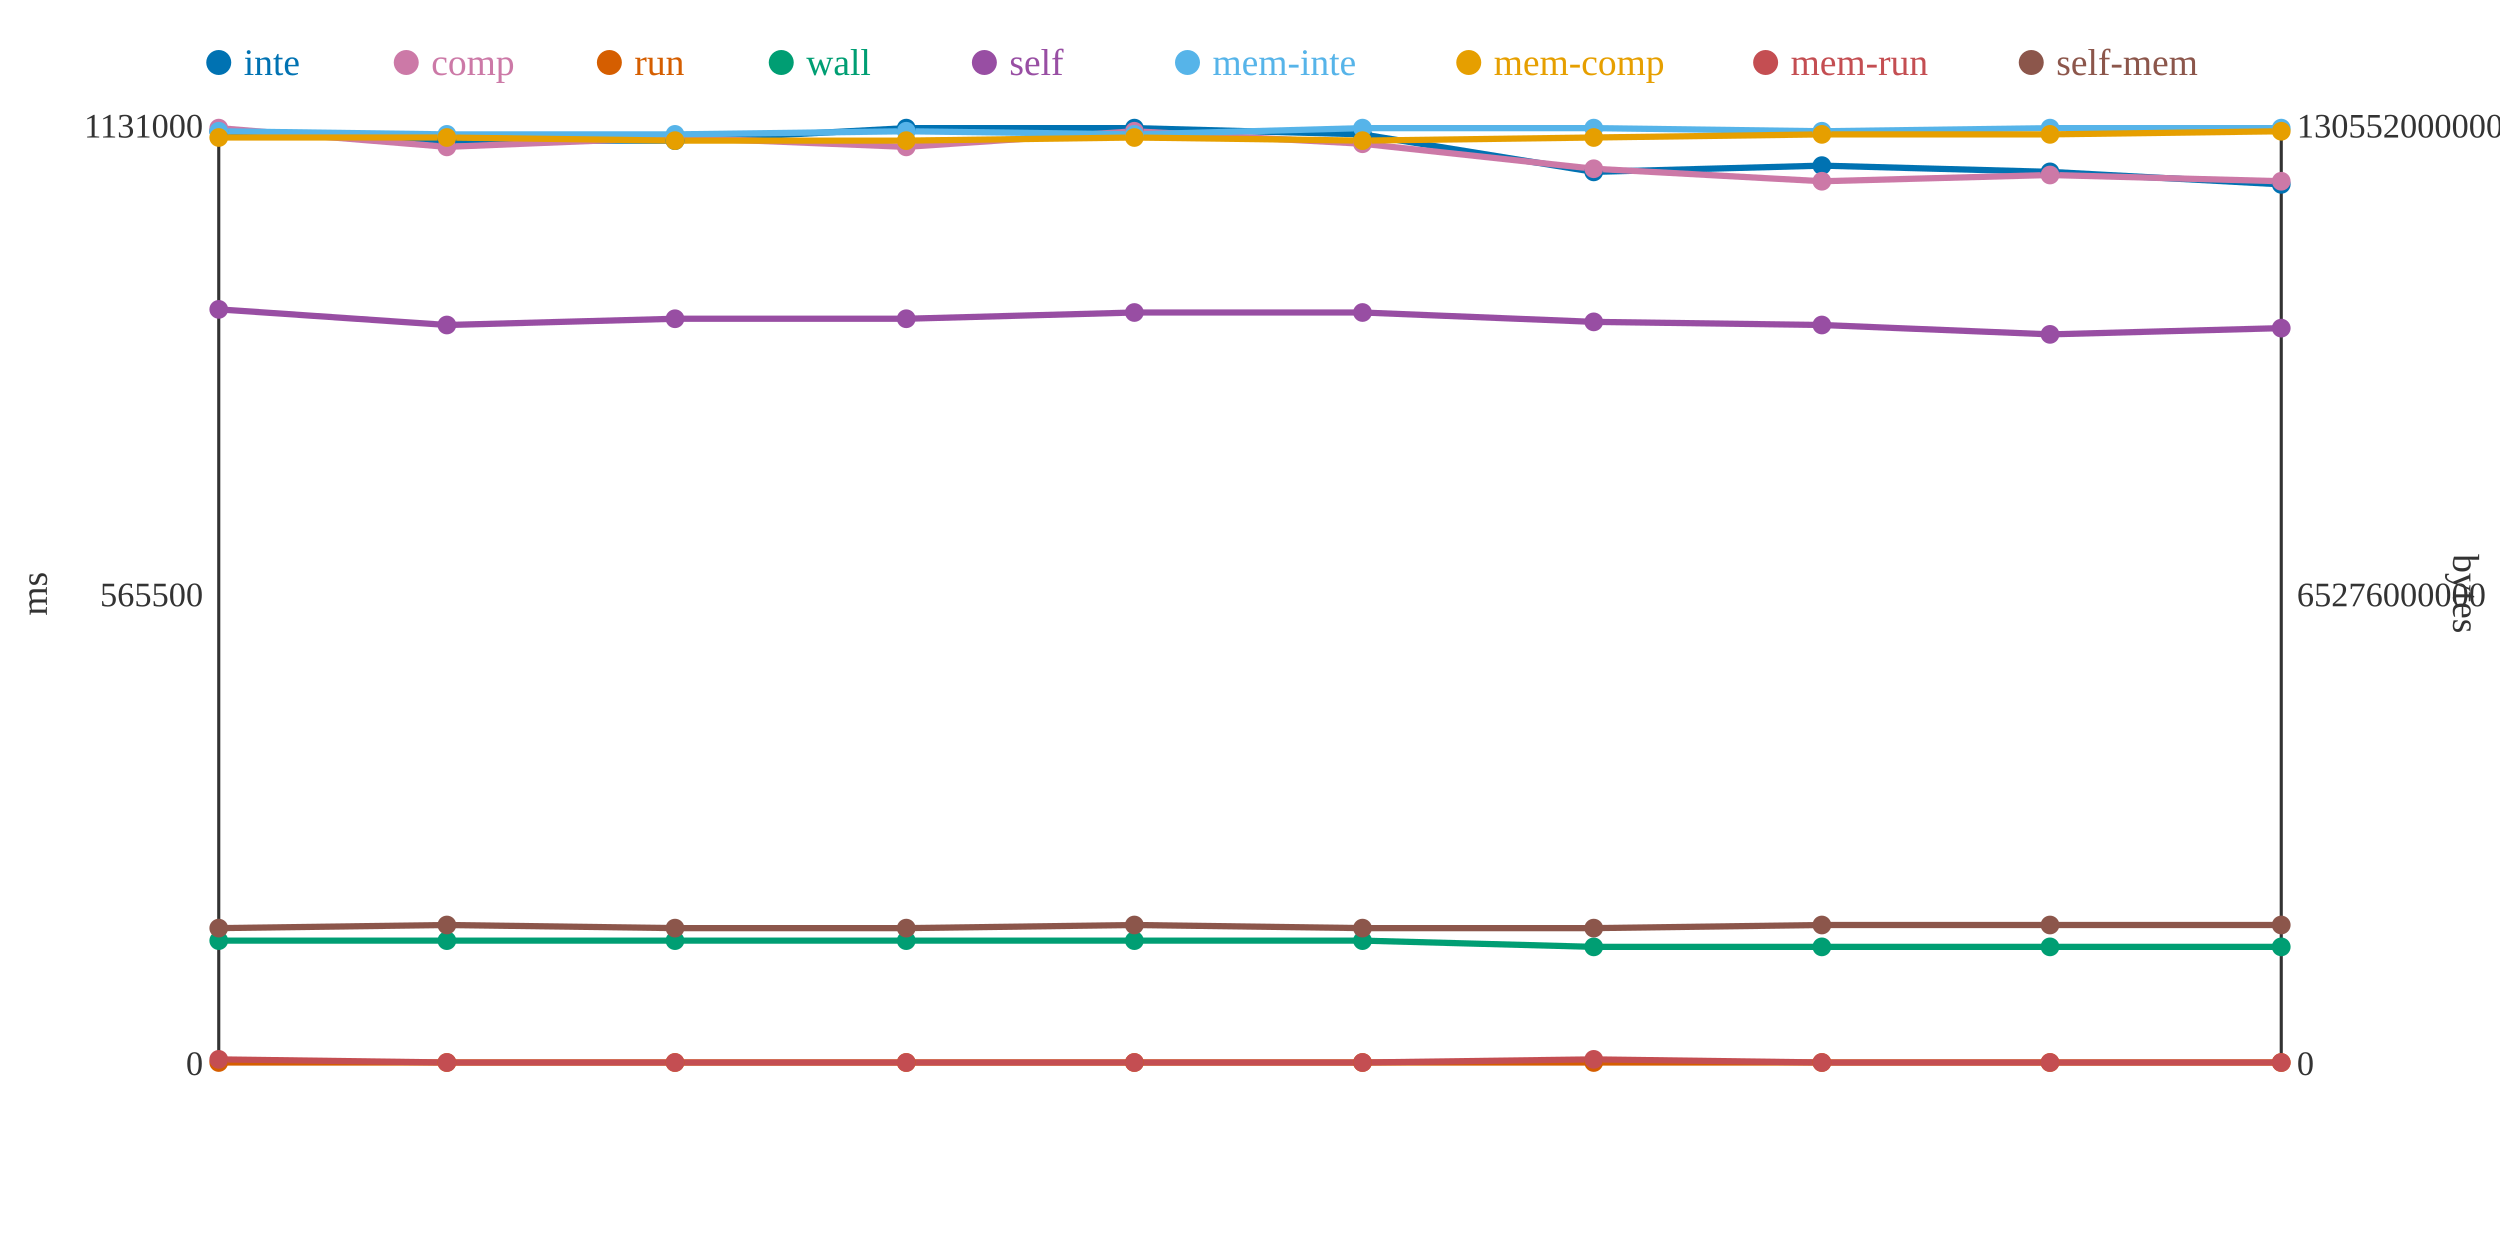
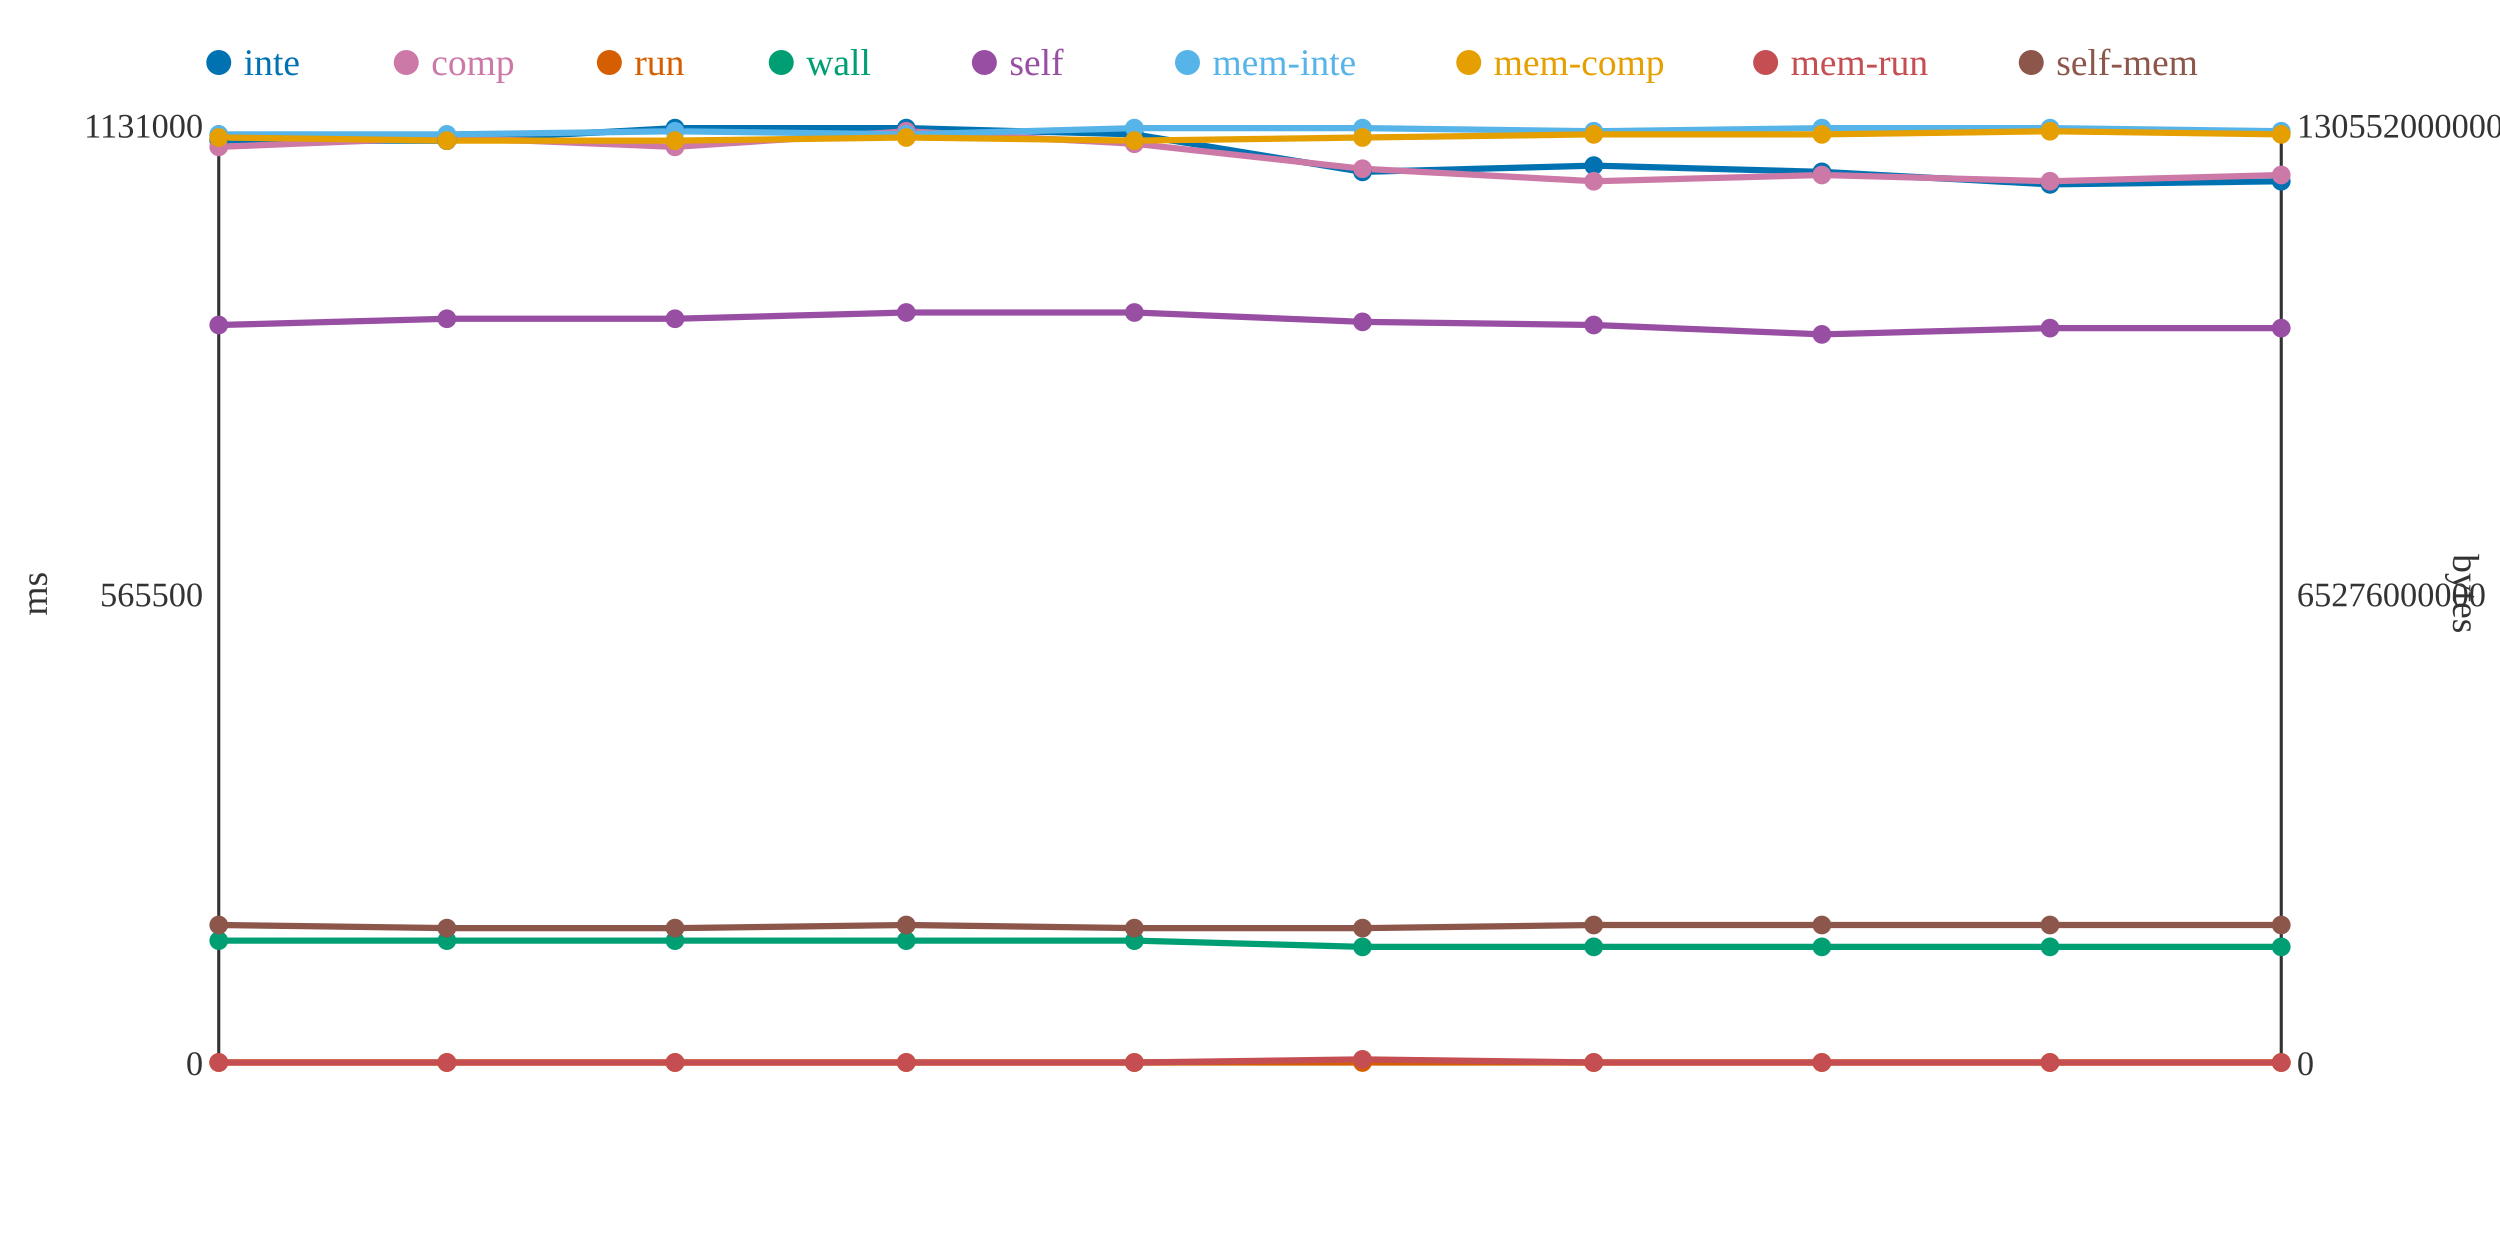
<svg xmlns="http://www.w3.org/2000/svg" width="800" height="400">
  <rect width="800" height="400" fill="white" />
  <line x1="70" y1="40" x2="70" y2="340" stroke="#333" stroke-width="1" />
  <line x1="70" y1="340" x2="730" y2="340" stroke="#333" stroke-width="1" />
  <line x1="730" y1="40" x2="730" y2="340" stroke="#333" stroke-width="1" />
  <text x="65" y="344" text-anchor="end" font-size="11" fill="#333">0</text>
  <text x="65" y="194" text-anchor="end" font-size="11" fill="#333">565500</text>
  <text x="65" y="44" text-anchor="end" font-size="11" fill="#333">1131000</text>
  <text x="15" y="190" text-anchor="middle" font-size="12" fill="#333" transform="rotate(-90 15 190)">ms</text>
  <text x="735" y="344" text-anchor="start" font-size="11" fill="#333">0</text>
  <text x="735" y="194" text-anchor="start" font-size="11" fill="#333">65276000000</text>
  <text x="735" y="44" text-anchor="start" font-size="11" fill="#333">130552000000</text>
  <text x="785" y="190" text-anchor="middle" font-size="12" fill="#333" transform="rotate(90 785 190)">bytes</text>
-   <polyline points="70,42 143,45 216,45 290,41 363,41 436,43 510,55 583,53 656,55 730,59" fill="none" stroke="#0072B2" stroke-width="2" />
-   <polyline points="70,41 143,47 216,44 290,47 363,42 436,46 510,54 583,58 656,56 730,58" fill="none" stroke="#CC79A7" stroke-width="2" />
+   <polyline points="70,45 143,45 216,41 290,41 363,43 436,55 510,53 583,55 656,59 730,58" fill="none" stroke="#0072B2" stroke-width="2" />
+   <polyline points="70,47 143,44 216,47 290,42 363,46 436,54 510,58 583,56 656,58 730,56" fill="none" stroke="#CC79A7" stroke-width="2" />
  <polyline points="70,340 143,340 216,340 290,340 363,340 436,340 510,340 583,340 656,340 730,340" fill="none" stroke="#D55E00" stroke-width="2" />
-   <polyline points="70,301 143,301 216,301 290,301 363,301 436,301 510,303 583,303 656,303 730,303" fill="none" stroke="#009E73" stroke-width="2" />
-   <polyline points="70,99 143,104 216,102 290,102 363,100 436,100 510,103 583,104 656,107 730,105" fill="none" stroke="#984EA3" stroke-width="2" />
-   <polyline points="70,42 143,43 216,43 290,42 363,43 436,41 510,41 583,42 656,41 730,41" fill="none" stroke="#56B4E9" stroke-width="2" />
-   <polyline points="70,44 143,44 216,45 290,45 363,44 436,45 510,44 583,43 656,43 730,42" fill="none" stroke="#E69F00" stroke-width="2" />
-   <polyline points="70,339 143,340 216,340 290,340 363,340 436,340 510,339 583,340 656,340 730,340" fill="none" stroke="#C44E52" stroke-width="2" />
-   <polyline points="70,297 143,296 216,297 290,297 363,296 436,297 510,297 583,296 656,296 730,296" fill="none" stroke="#8C564B" stroke-width="2" />
-   <circle cx="70" cy="42" r="3" fill="#0072B2" />
-   <circle cx="70" cy="41" r="3" fill="#CC79A7" />
+   <polyline points="70,301 143,301 216,301 290,301 363,301 436,303 510,303 583,303 656,303 730,303" fill="none" stroke="#009E73" stroke-width="2" />
+   <polyline points="70,104 143,102 216,102 290,100 363,100 436,103 510,104 583,107 656,105 730,105" fill="none" stroke="#984EA3" stroke-width="2" />
+   <polyline points="70,43 143,43 216,42 290,43 363,41 436,41 510,42 583,41 656,41 730,42" fill="none" stroke="#56B4E9" stroke-width="2" />
+   <polyline points="70,44 143,45 216,45 290,44 363,45 436,44 510,43 583,43 656,42 730,43" fill="none" stroke="#E69F00" stroke-width="2" />
+   <polyline points="70,340 143,340 216,340 290,340 363,340 436,339 510,340 583,340 656,340 730,340" fill="none" stroke="#C44E52" stroke-width="2" />
+   <polyline points="70,296 143,297 216,297 290,296 363,297 436,297 510,296 583,296 656,296 730,296" fill="none" stroke="#8C564B" stroke-width="2" />
+   <circle cx="70" cy="45" r="3" fill="#0072B2" />
+   <circle cx="70" cy="47" r="3" fill="#CC79A7" />
  <circle cx="70" cy="340" r="3" fill="#D55E00" />
  <circle cx="70" cy="301" r="3" fill="#009E73" />
-   <circle cx="70" cy="99" r="3" fill="#984EA3" />
-   <circle cx="70" cy="42" r="3" fill="#56B4E9" />
+   <circle cx="70" cy="104" r="3" fill="#984EA3" />
+   <circle cx="70" cy="43" r="3" fill="#56B4E9" />
  <circle cx="70" cy="44" r="3" fill="#E69F00" />
-   <circle cx="70" cy="339" r="3" fill="#C44E52" />
-   <circle cx="70" cy="297" r="3" fill="#8C564B" />
+   <circle cx="70" cy="340" r="3" fill="#C44E52" />
+   <circle cx="70" cy="296" r="3" fill="#8C564B" />
  <circle cx="143" cy="45" r="3" fill="#0072B2" />
-   <circle cx="143" cy="47" r="3" fill="#CC79A7" />
+   <circle cx="143" cy="44" r="3" fill="#CC79A7" />
  <circle cx="143" cy="340" r="3" fill="#D55E00" />
  <circle cx="143" cy="301" r="3" fill="#009E73" />
-   <circle cx="143" cy="104" r="3" fill="#984EA3" />
+   <circle cx="143" cy="102" r="3" fill="#984EA3" />
  <circle cx="143" cy="43" r="3" fill="#56B4E9" />
-   <circle cx="143" cy="44" r="3" fill="#E69F00" />
+   <circle cx="143" cy="45" r="3" fill="#E69F00" />
  <circle cx="143" cy="340" r="3" fill="#C44E52" />
-   <circle cx="143" cy="296" r="3" fill="#8C564B" />
-   <circle cx="216" cy="45" r="3" fill="#0072B2" />
-   <circle cx="216" cy="44" r="3" fill="#CC79A7" />
+   <circle cx="143" cy="297" r="3" fill="#8C564B" />
+   <circle cx="216" cy="41" r="3" fill="#0072B2" />
+   <circle cx="216" cy="47" r="3" fill="#CC79A7" />
  <circle cx="216" cy="340" r="3" fill="#D55E00" />
  <circle cx="216" cy="301" r="3" fill="#009E73" />
  <circle cx="216" cy="102" r="3" fill="#984EA3" />
-   <circle cx="216" cy="43" r="3" fill="#56B4E9" />
+   <circle cx="216" cy="42" r="3" fill="#56B4E9" />
  <circle cx="216" cy="45" r="3" fill="#E69F00" />
  <circle cx="216" cy="340" r="3" fill="#C44E52" />
  <circle cx="216" cy="297" r="3" fill="#8C564B" />
  <circle cx="290" cy="41" r="3" fill="#0072B2" />
-   <circle cx="290" cy="47" r="3" fill="#CC79A7" />
+   <circle cx="290" cy="42" r="3" fill="#CC79A7" />
  <circle cx="290" cy="340" r="3" fill="#D55E00" />
  <circle cx="290" cy="301" r="3" fill="#009E73" />
-   <circle cx="290" cy="102" r="3" fill="#984EA3" />
-   <circle cx="290" cy="42" r="3" fill="#56B4E9" />
-   <circle cx="290" cy="45" r="3" fill="#E69F00" />
+   <circle cx="290" cy="100" r="3" fill="#984EA3" />
+   <circle cx="290" cy="43" r="3" fill="#56B4E9" />
+   <circle cx="290" cy="44" r="3" fill="#E69F00" />
  <circle cx="290" cy="340" r="3" fill="#C44E52" />
-   <circle cx="290" cy="297" r="3" fill="#8C564B" />
-   <circle cx="363" cy="41" r="3" fill="#0072B2" />
-   <circle cx="363" cy="42" r="3" fill="#CC79A7" />
+   <circle cx="290" cy="296" r="3" fill="#8C564B" />
+   <circle cx="363" cy="43" r="3" fill="#0072B2" />
+   <circle cx="363" cy="46" r="3" fill="#CC79A7" />
  <circle cx="363" cy="340" r="3" fill="#D55E00" />
  <circle cx="363" cy="301" r="3" fill="#009E73" />
  <circle cx="363" cy="100" r="3" fill="#984EA3" />
-   <circle cx="363" cy="43" r="3" fill="#56B4E9" />
-   <circle cx="363" cy="44" r="3" fill="#E69F00" />
+   <circle cx="363" cy="41" r="3" fill="#56B4E9" />
+   <circle cx="363" cy="45" r="3" fill="#E69F00" />
  <circle cx="363" cy="340" r="3" fill="#C44E52" />
-   <circle cx="363" cy="296" r="3" fill="#8C564B" />
-   <circle cx="436" cy="43" r="3" fill="#0072B2" />
-   <circle cx="436" cy="46" r="3" fill="#CC79A7" />
+   <circle cx="363" cy="297" r="3" fill="#8C564B" />
+   <circle cx="436" cy="55" r="3" fill="#0072B2" />
+   <circle cx="436" cy="54" r="3" fill="#CC79A7" />
  <circle cx="436" cy="340" r="3" fill="#D55E00" />
-   <circle cx="436" cy="301" r="3" fill="#009E73" />
-   <circle cx="436" cy="100" r="3" fill="#984EA3" />
+   <circle cx="436" cy="303" r="3" fill="#009E73" />
+   <circle cx="436" cy="103" r="3" fill="#984EA3" />
  <circle cx="436" cy="41" r="3" fill="#56B4E9" />
-   <circle cx="436" cy="45" r="3" fill="#E69F00" />
-   <circle cx="436" cy="340" r="3" fill="#C44E52" />
+   <circle cx="436" cy="44" r="3" fill="#E69F00" />
+   <circle cx="436" cy="339" r="3" fill="#C44E52" />
  <circle cx="436" cy="297" r="3" fill="#8C564B" />
-   <circle cx="510" cy="55" r="3" fill="#0072B2" />
-   <circle cx="510" cy="54" r="3" fill="#CC79A7" />
+   <circle cx="510" cy="53" r="3" fill="#0072B2" />
+   <circle cx="510" cy="58" r="3" fill="#CC79A7" />
  <circle cx="510" cy="340" r="3" fill="#D55E00" />
  <circle cx="510" cy="303" r="3" fill="#009E73" />
-   <circle cx="510" cy="103" r="3" fill="#984EA3" />
-   <circle cx="510" cy="41" r="3" fill="#56B4E9" />
-   <circle cx="510" cy="44" r="3" fill="#E69F00" />
-   <circle cx="510" cy="339" r="3" fill="#C44E52" />
-   <circle cx="510" cy="297" r="3" fill="#8C564B" />
-   <circle cx="583" cy="53" r="3" fill="#0072B2" />
-   <circle cx="583" cy="58" r="3" fill="#CC79A7" />
+   <circle cx="510" cy="104" r="3" fill="#984EA3" />
+   <circle cx="510" cy="42" r="3" fill="#56B4E9" />
+   <circle cx="510" cy="43" r="3" fill="#E69F00" />
+   <circle cx="510" cy="340" r="3" fill="#C44E52" />
+   <circle cx="510" cy="296" r="3" fill="#8C564B" />
+   <circle cx="583" cy="55" r="3" fill="#0072B2" />
+   <circle cx="583" cy="56" r="3" fill="#CC79A7" />
  <circle cx="583" cy="340" r="3" fill="#D55E00" />
  <circle cx="583" cy="303" r="3" fill="#009E73" />
-   <circle cx="583" cy="104" r="3" fill="#984EA3" />
-   <circle cx="583" cy="42" r="3" fill="#56B4E9" />
+   <circle cx="583" cy="107" r="3" fill="#984EA3" />
+   <circle cx="583" cy="41" r="3" fill="#56B4E9" />
  <circle cx="583" cy="43" r="3" fill="#E69F00" />
  <circle cx="583" cy="340" r="3" fill="#C44E52" />
  <circle cx="583" cy="296" r="3" fill="#8C564B" />
-   <circle cx="656" cy="55" r="3" fill="#0072B2" />
-   <circle cx="656" cy="56" r="3" fill="#CC79A7" />
+   <circle cx="656" cy="59" r="3" fill="#0072B2" />
+   <circle cx="656" cy="58" r="3" fill="#CC79A7" />
  <circle cx="656" cy="340" r="3" fill="#D55E00" />
  <circle cx="656" cy="303" r="3" fill="#009E73" />
-   <circle cx="656" cy="107" r="3" fill="#984EA3" />
+   <circle cx="656" cy="105" r="3" fill="#984EA3" />
  <circle cx="656" cy="41" r="3" fill="#56B4E9" />
-   <circle cx="656" cy="43" r="3" fill="#E69F00" />
+   <circle cx="656" cy="42" r="3" fill="#E69F00" />
  <circle cx="656" cy="340" r="3" fill="#C44E52" />
  <circle cx="656" cy="296" r="3" fill="#8C564B" />
-   <circle cx="730" cy="59" r="3" fill="#0072B2" />
-   <circle cx="730" cy="58" r="3" fill="#CC79A7" />
+   <circle cx="730" cy="58" r="3" fill="#0072B2" />
+   <circle cx="730" cy="56" r="3" fill="#CC79A7" />
  <circle cx="730" cy="340" r="3" fill="#D55E00" />
  <circle cx="730" cy="303" r="3" fill="#009E73" />
  <circle cx="730" cy="105" r="3" fill="#984EA3" />
-   <circle cx="730" cy="41" r="3" fill="#56B4E9" />
-   <circle cx="730" cy="42" r="3" fill="#E69F00" />
+   <circle cx="730" cy="42" r="3" fill="#56B4E9" />
+   <circle cx="730" cy="43" r="3" fill="#E69F00" />
  <circle cx="730" cy="340" r="3" fill="#C44E52" />
  <circle cx="730" cy="296" r="3" fill="#8C564B" />
  <circle cx="70" cy="20" r="4" fill="#0072B2" />
  <text x="78" y="24" text-anchor="start" font-size="12" fill="#0072B2">inte</text>
  <circle cx="130" cy="20" r="4" fill="#CC79A7" />
  <text x="138" y="24" text-anchor="start" font-size="12" fill="#CC79A7">comp</text>
  <circle cx="195" cy="20" r="4" fill="#D55E00" />
  <text x="203" y="24" text-anchor="start" font-size="12" fill="#D55E00">run</text>
  <circle cx="250" cy="20" r="4" fill="#009E73" />
  <text x="258" y="24" text-anchor="start" font-size="12" fill="#009E73">wall</text>
  <circle cx="315" cy="20" r="4" fill="#984EA3" />
  <text x="323" y="24" text-anchor="start" font-size="12" fill="#984EA3">self</text>
  <circle cx="380" cy="20" r="4" fill="#56B4E9" />
  <text x="388" y="24" text-anchor="start" font-size="12" fill="#56B4E9">mem-inte</text>
  <circle cx="470" cy="20" r="4" fill="#E69F00" />
  <text x="478" y="24" text-anchor="start" font-size="12" fill="#E69F00">mem-comp</text>
  <circle cx="565" cy="20" r="4" fill="#C44E52" />
  <text x="573" y="24" text-anchor="start" font-size="12" fill="#C44E52">mem-run</text>
  <circle cx="650" cy="20" r="4" fill="#8C564B" />
  <text x="658" y="24" text-anchor="start" font-size="12" fill="#8C564B">self-mem</text>
</svg>
